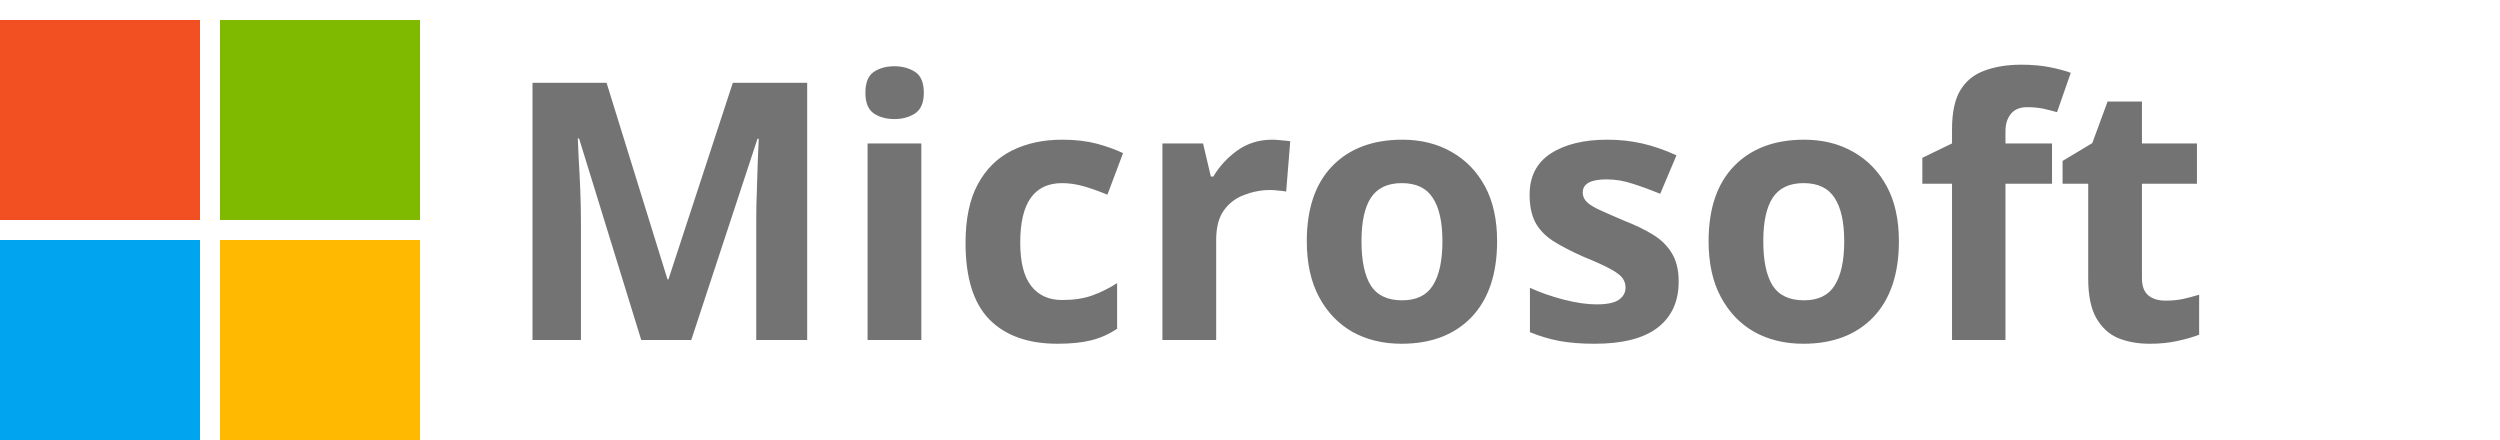
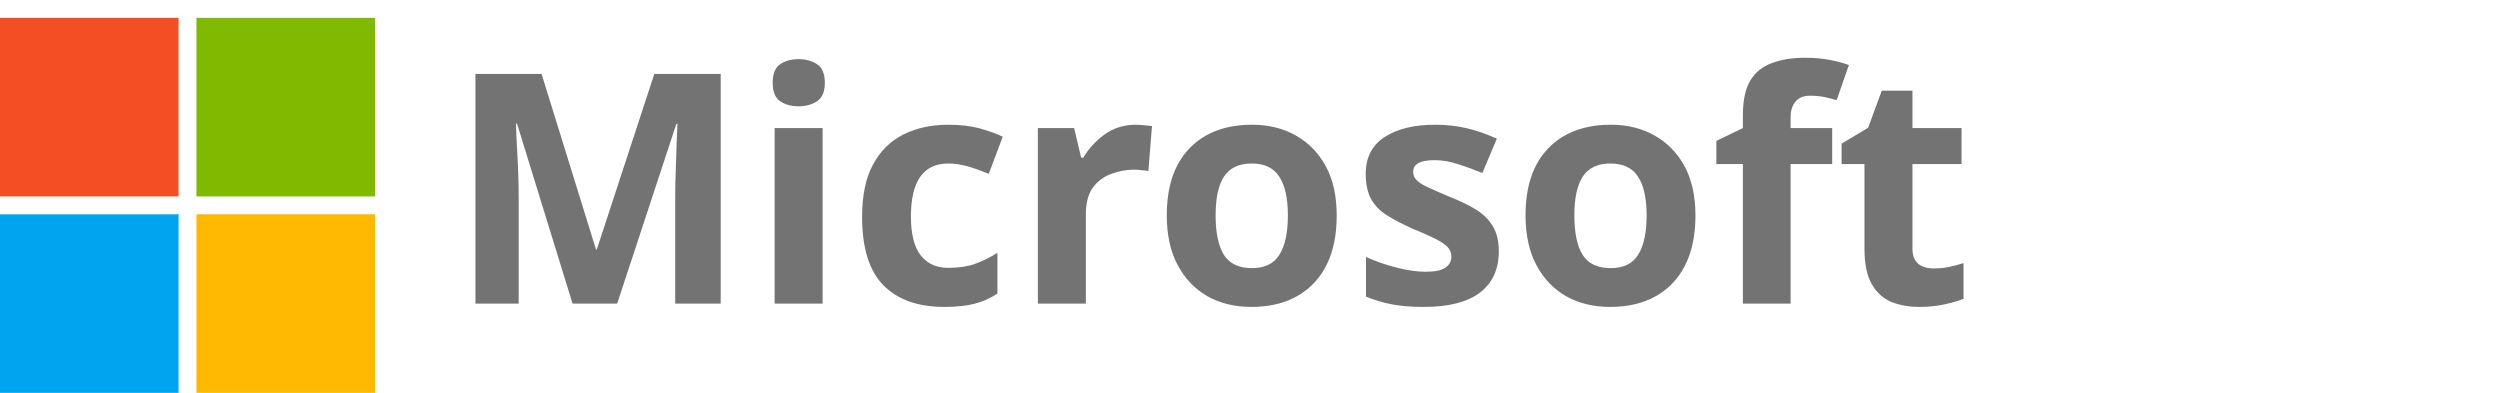
- <svg xmlns="http://www.w3.org/2000/svg" viewBox="0 0 125 22">
+ <svg xmlns="http://www.w3.org/2000/svg" viewBox="0 0 140 22">
  <rect x="0" y="1" width="10" height="10" fill="#f25022" />
  <rect x="11" y="1" width="10" height="10" fill="#7fba00" />
  <rect x="0" y="12" width="10" height="10" fill="#00a4ef" />
  <rect x="11" y="12" width="10" height="10" fill="#ffb900" />
  <text x="25" y="17" font-family="Segoe UI, sans-serif" font-weight="600" font-size="18" fill="#737373">Microsoft</text>
</svg>
